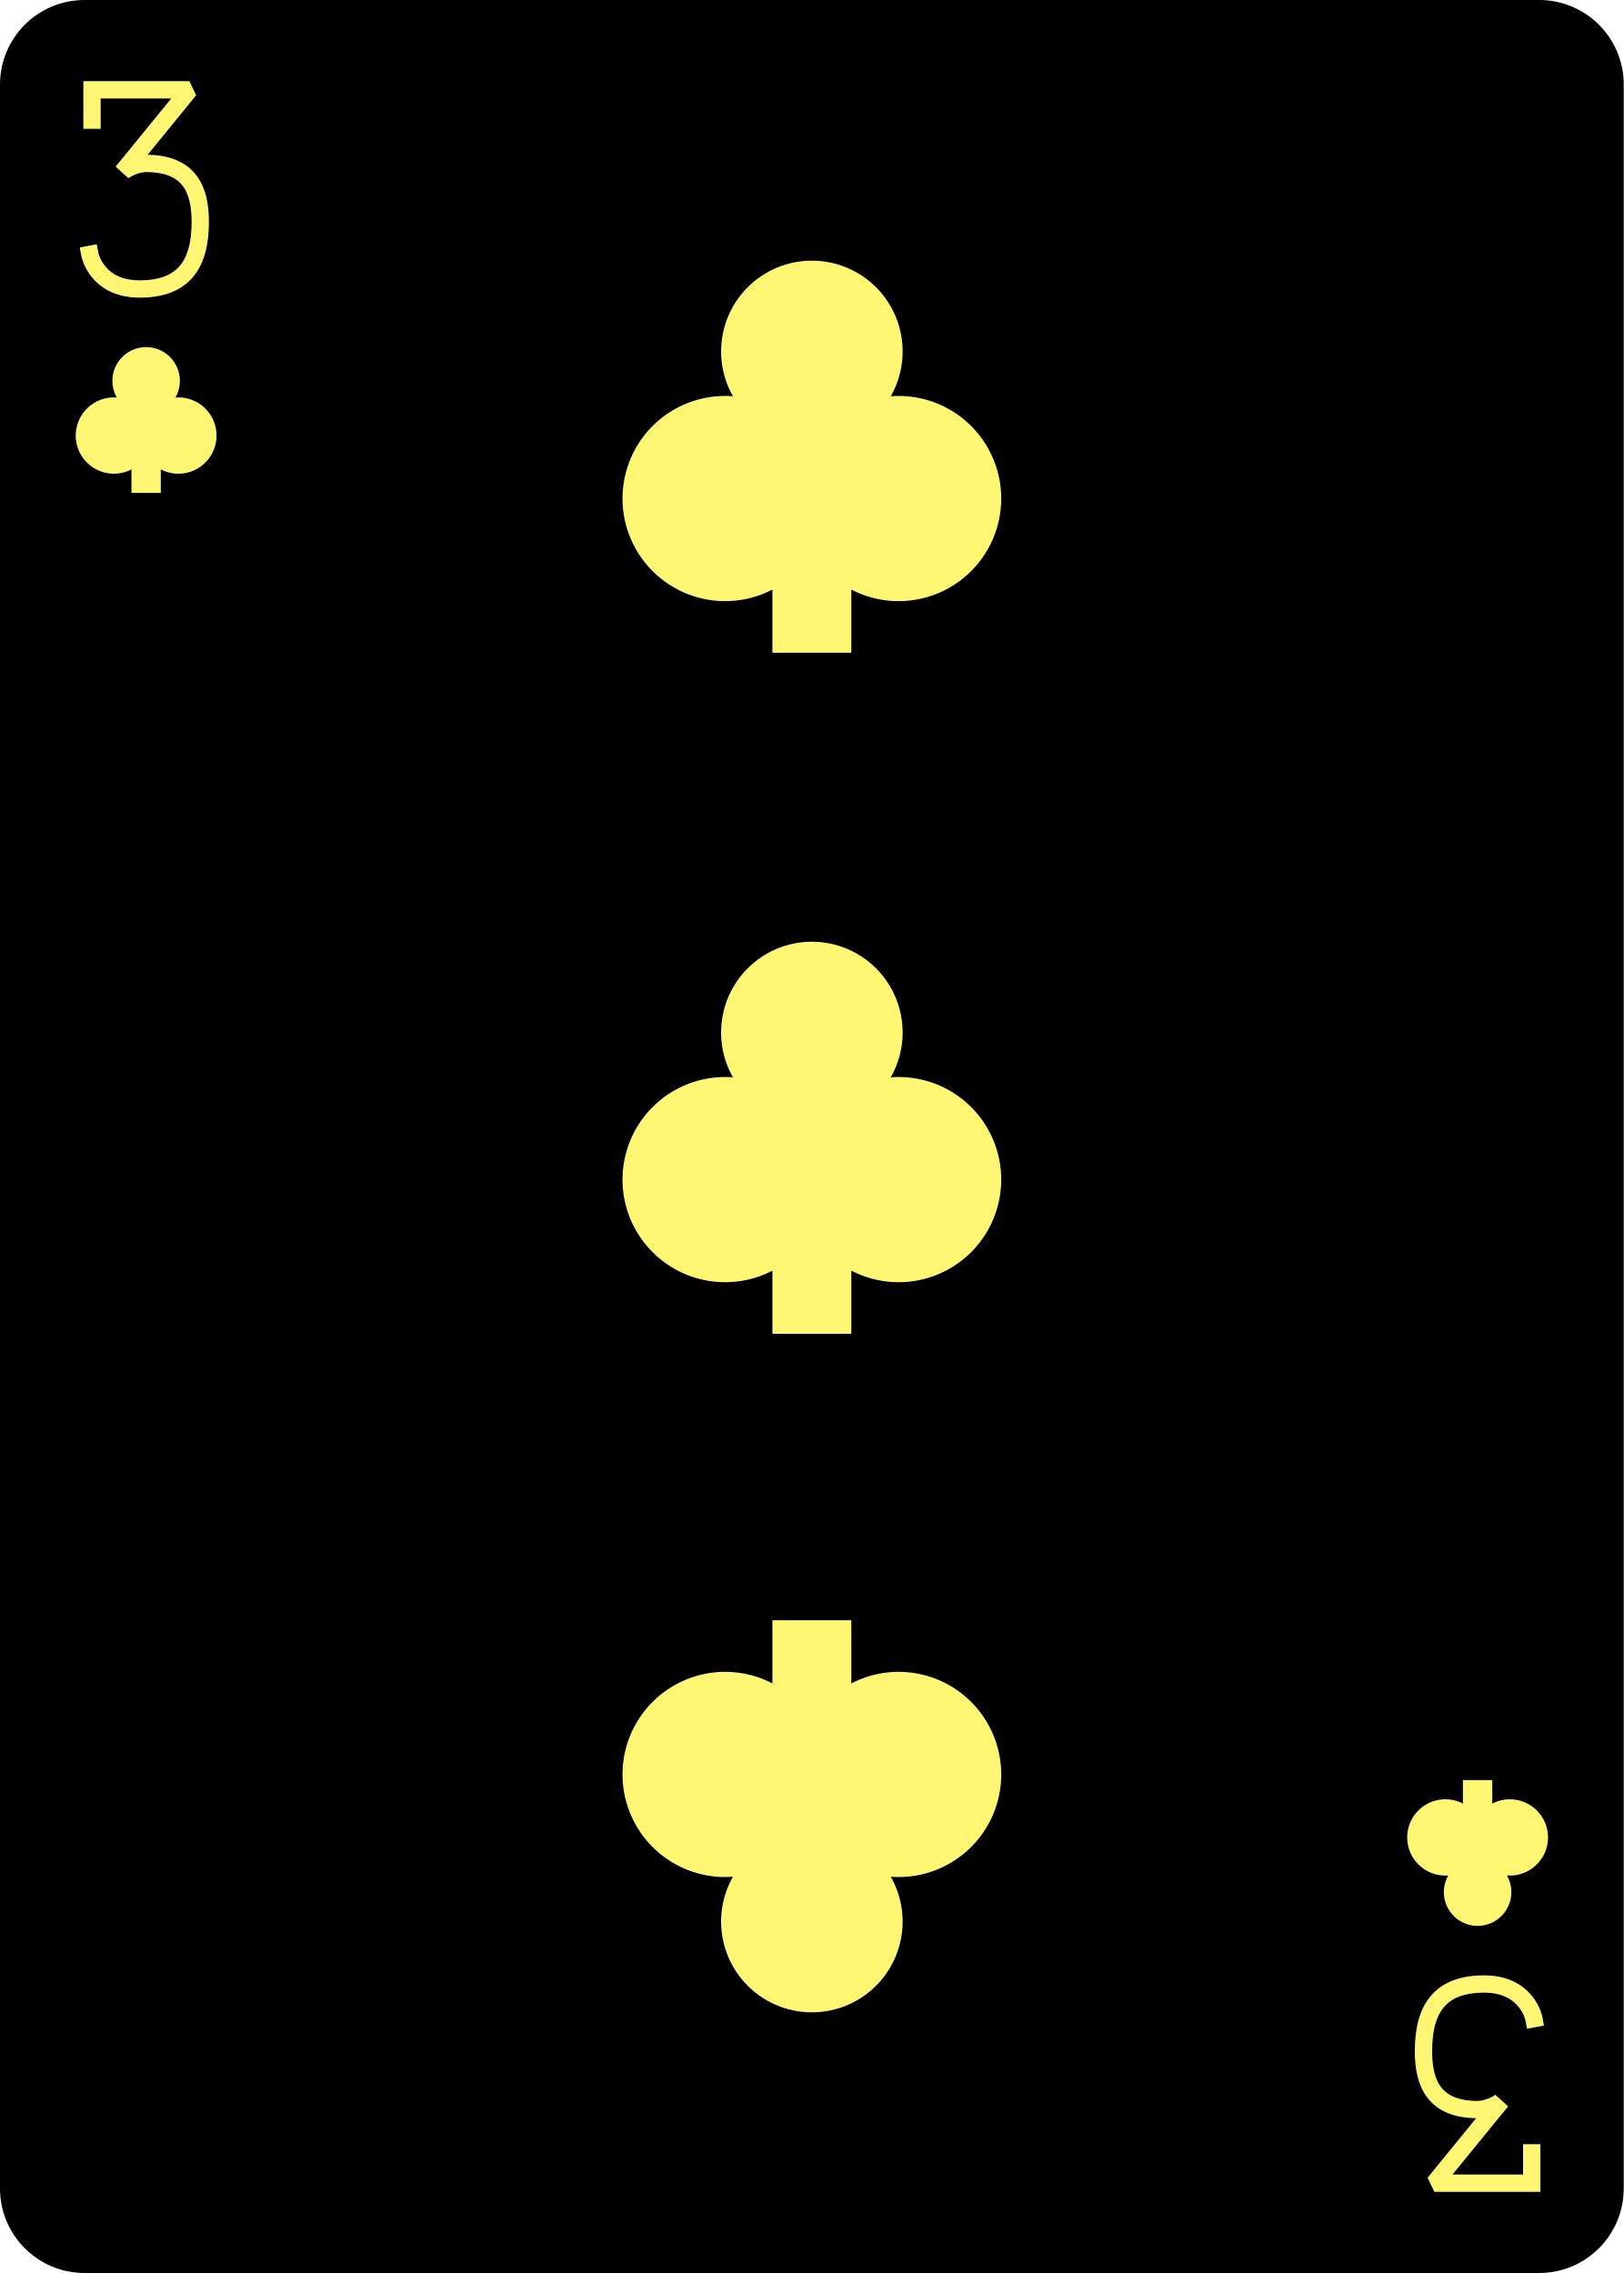
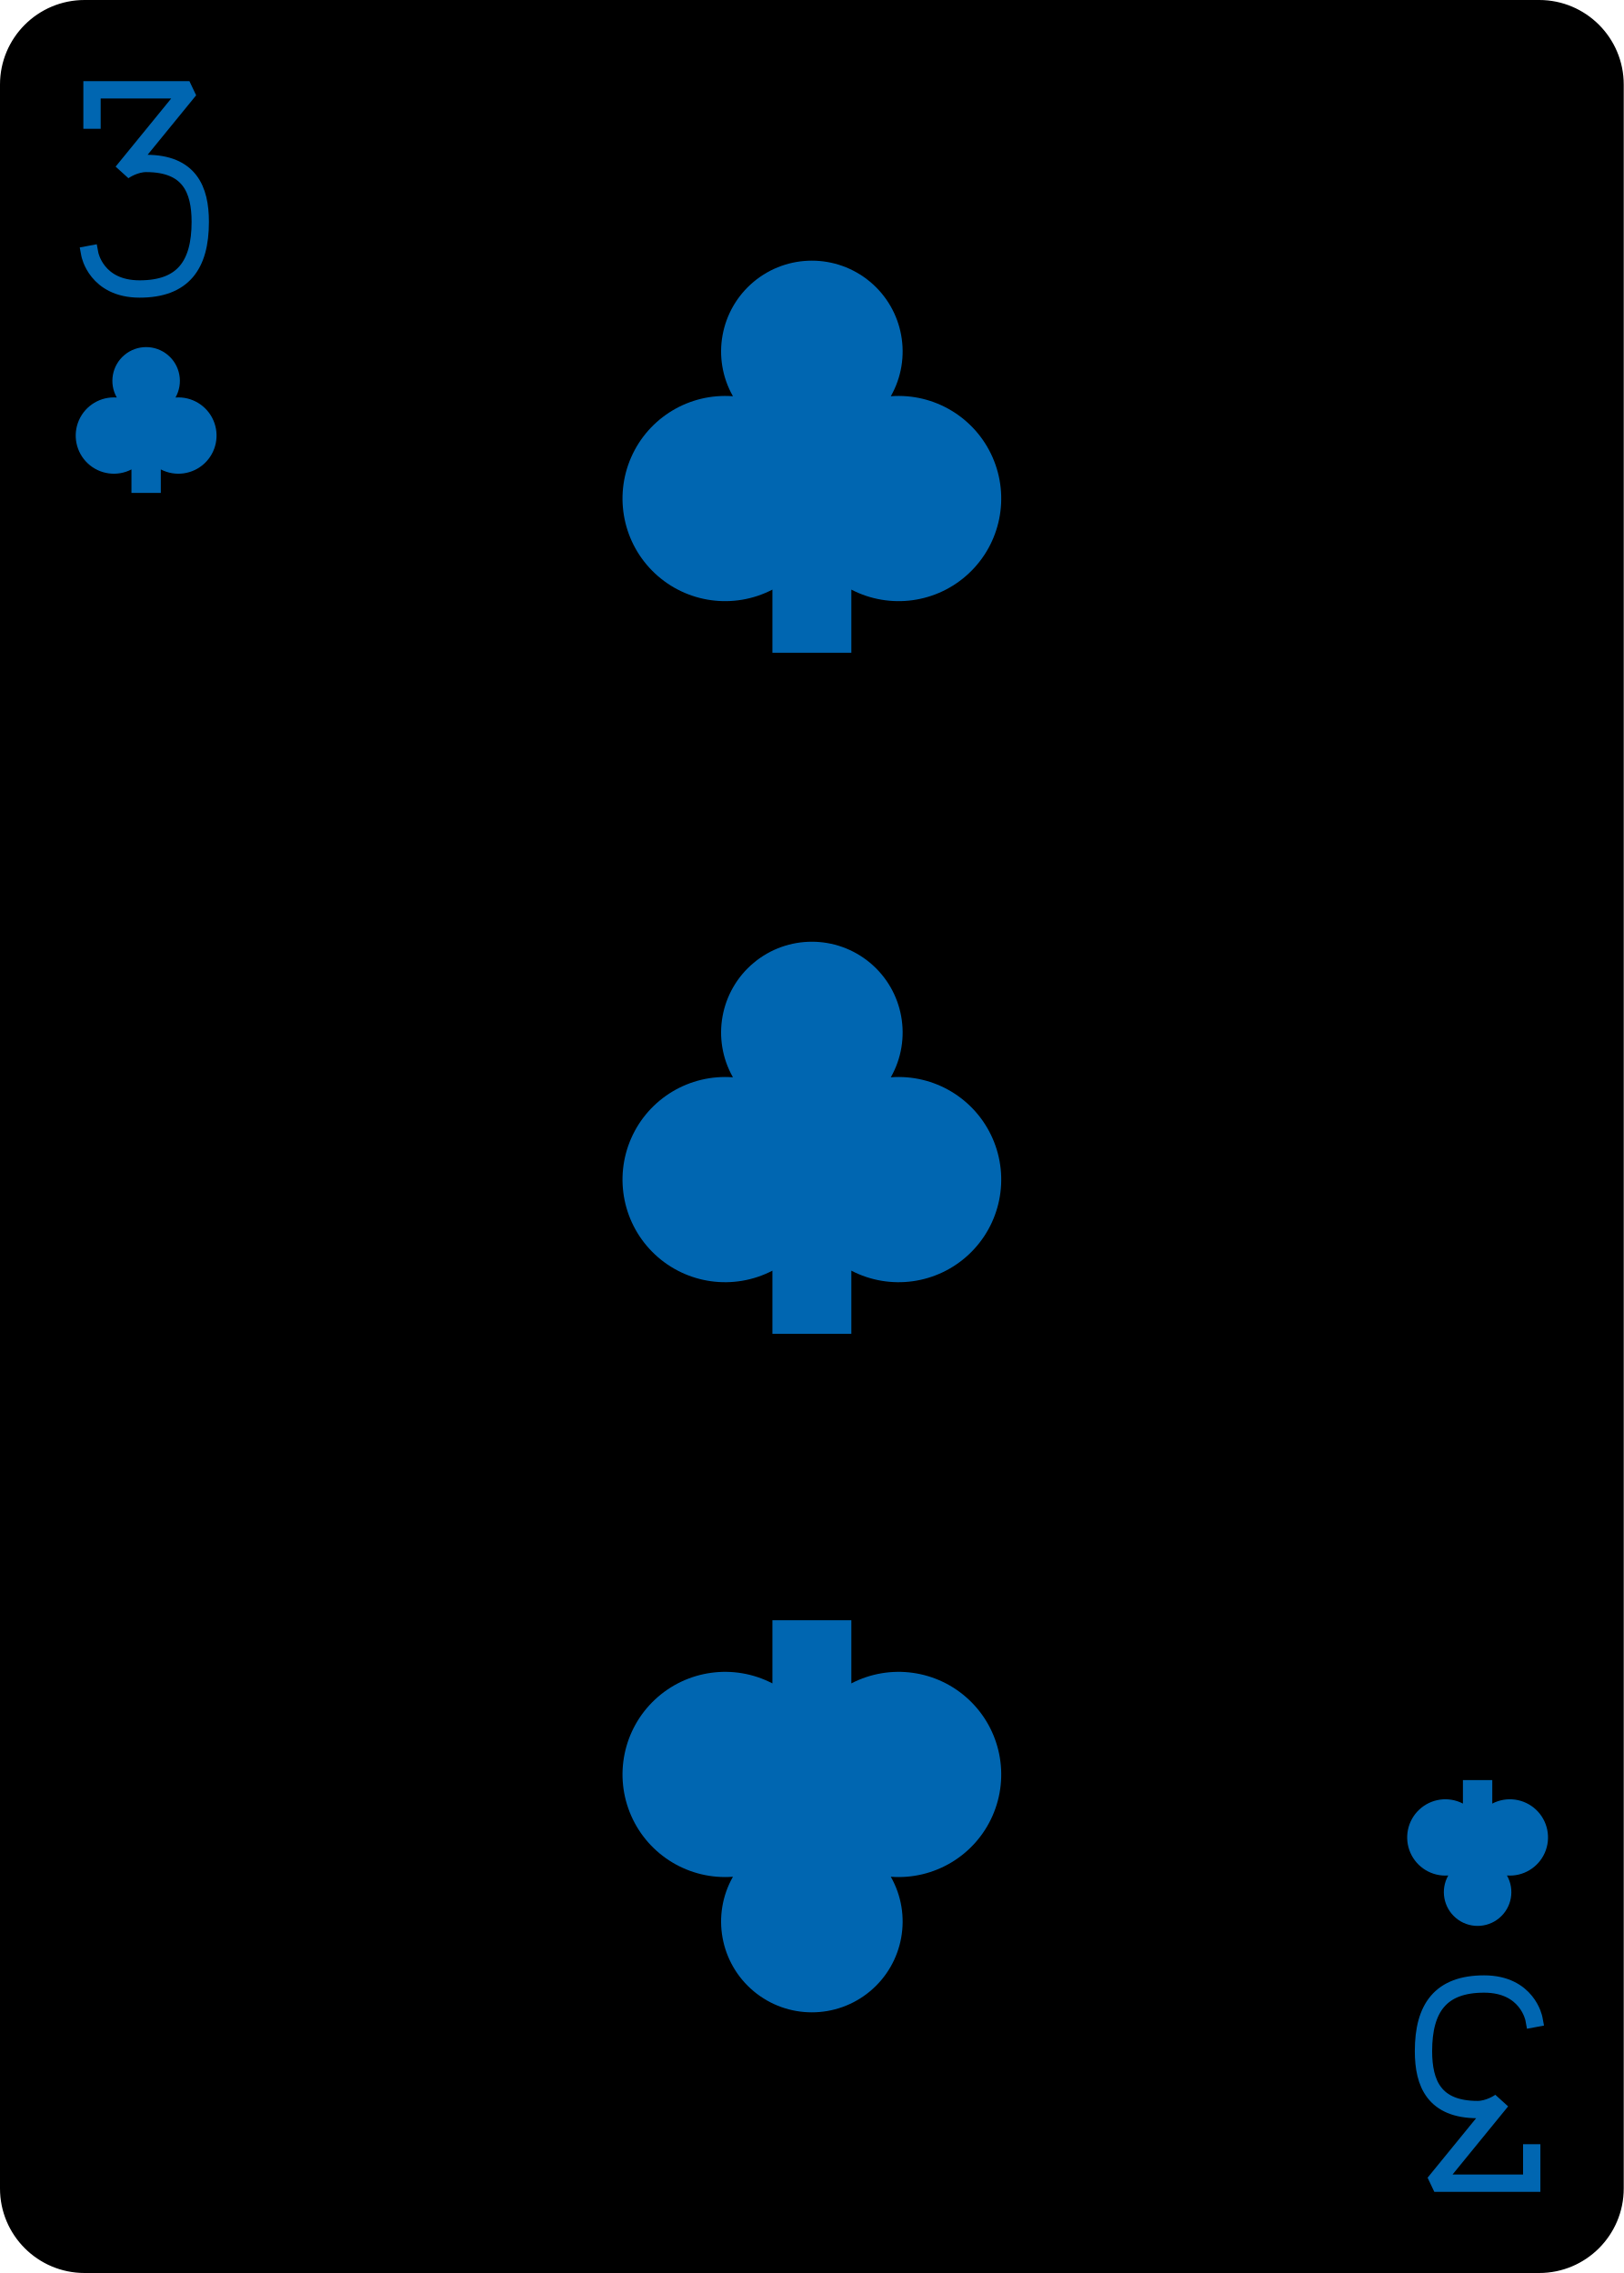
<svg xmlns="http://www.w3.org/2000/svg" xmlns:xlink="http://www.w3.org/1999/xlink" class="card" face="3C" height="3.5in" preserveAspectRatio="none" viewBox="-120 -168 240 336" width="2.5in">
  <defs>
    <symbol id="SC3" viewBox="-600 -600 1200 1200" preserveAspectRatio="xMinYMid">
-       <path d="M-100 500L100 500L100 340A260 260 0 1 0 200 -150A230 230 0 1 0 -200 -150A260 260 0 1 0 -100 340Z" fill="#fff773" />
+       <path d="M-100 500L100 500L100 340A260 260 0 1 0 200 -150A230 230 0 1 0 -200 -150A260 260 0 1 0 -100 340Z" fill="#0066b1" />
    </symbol>
    <symbol id="VC3" viewBox="-500 -500 1000 1000" preserveAspectRatio="xMinYMid">
-       <path d="M-250 -320L-250 -460L200 -460L-110 -80C-100 -90 -50 -120 0 -120C200 -120 250 0 250 150C250 350 170 460 -30 460C-230 460 -260 300 -260 300" stroke="#fff773" stroke-width="80" stroke-linecap="square" stroke-miterlimit="1.5" fill="none" />
+       <path d="M-250 -320L-250 -460L200 -460L-110 -80C-100 -90 -50 -120 0 -120C200 -120 250 0 250 150C250 350 170 460 -30 460C-230 460 -260 300 -260 300" stroke="#0066b1" stroke-width="80" stroke-linecap="square" stroke-miterlimit="1.5" fill="none" />
    </symbol>
  </defs>
  <rect width="239" height="335" x="-119.5" y="-167.5" rx="12" ry="12" fill="#000000" stroke="black" />
  <use xlink:href="#VC3" height="32" width="32" x="-114.4" y="-156" />
  <use xlink:href="#SC3" height="26.032" width="26.032" x="-111.416" y="-119" />
  <use xlink:href="#SC3" height="70" width="70" x="-35" y="-135.676" />
  <use xlink:href="#SC3" height="70" width="70" x="-35" y="-35" />
  <g transform="rotate(180)">
    <use xlink:href="#VC3" height="32" width="32" x="-114.4" y="-156" />
    <use xlink:href="#SC3" height="26.032" width="26.032" x="-111.416" y="-119" />
    <use xlink:href="#SC3" height="70" width="70" x="-35" y="-135.676" />
  </g>
</svg>
